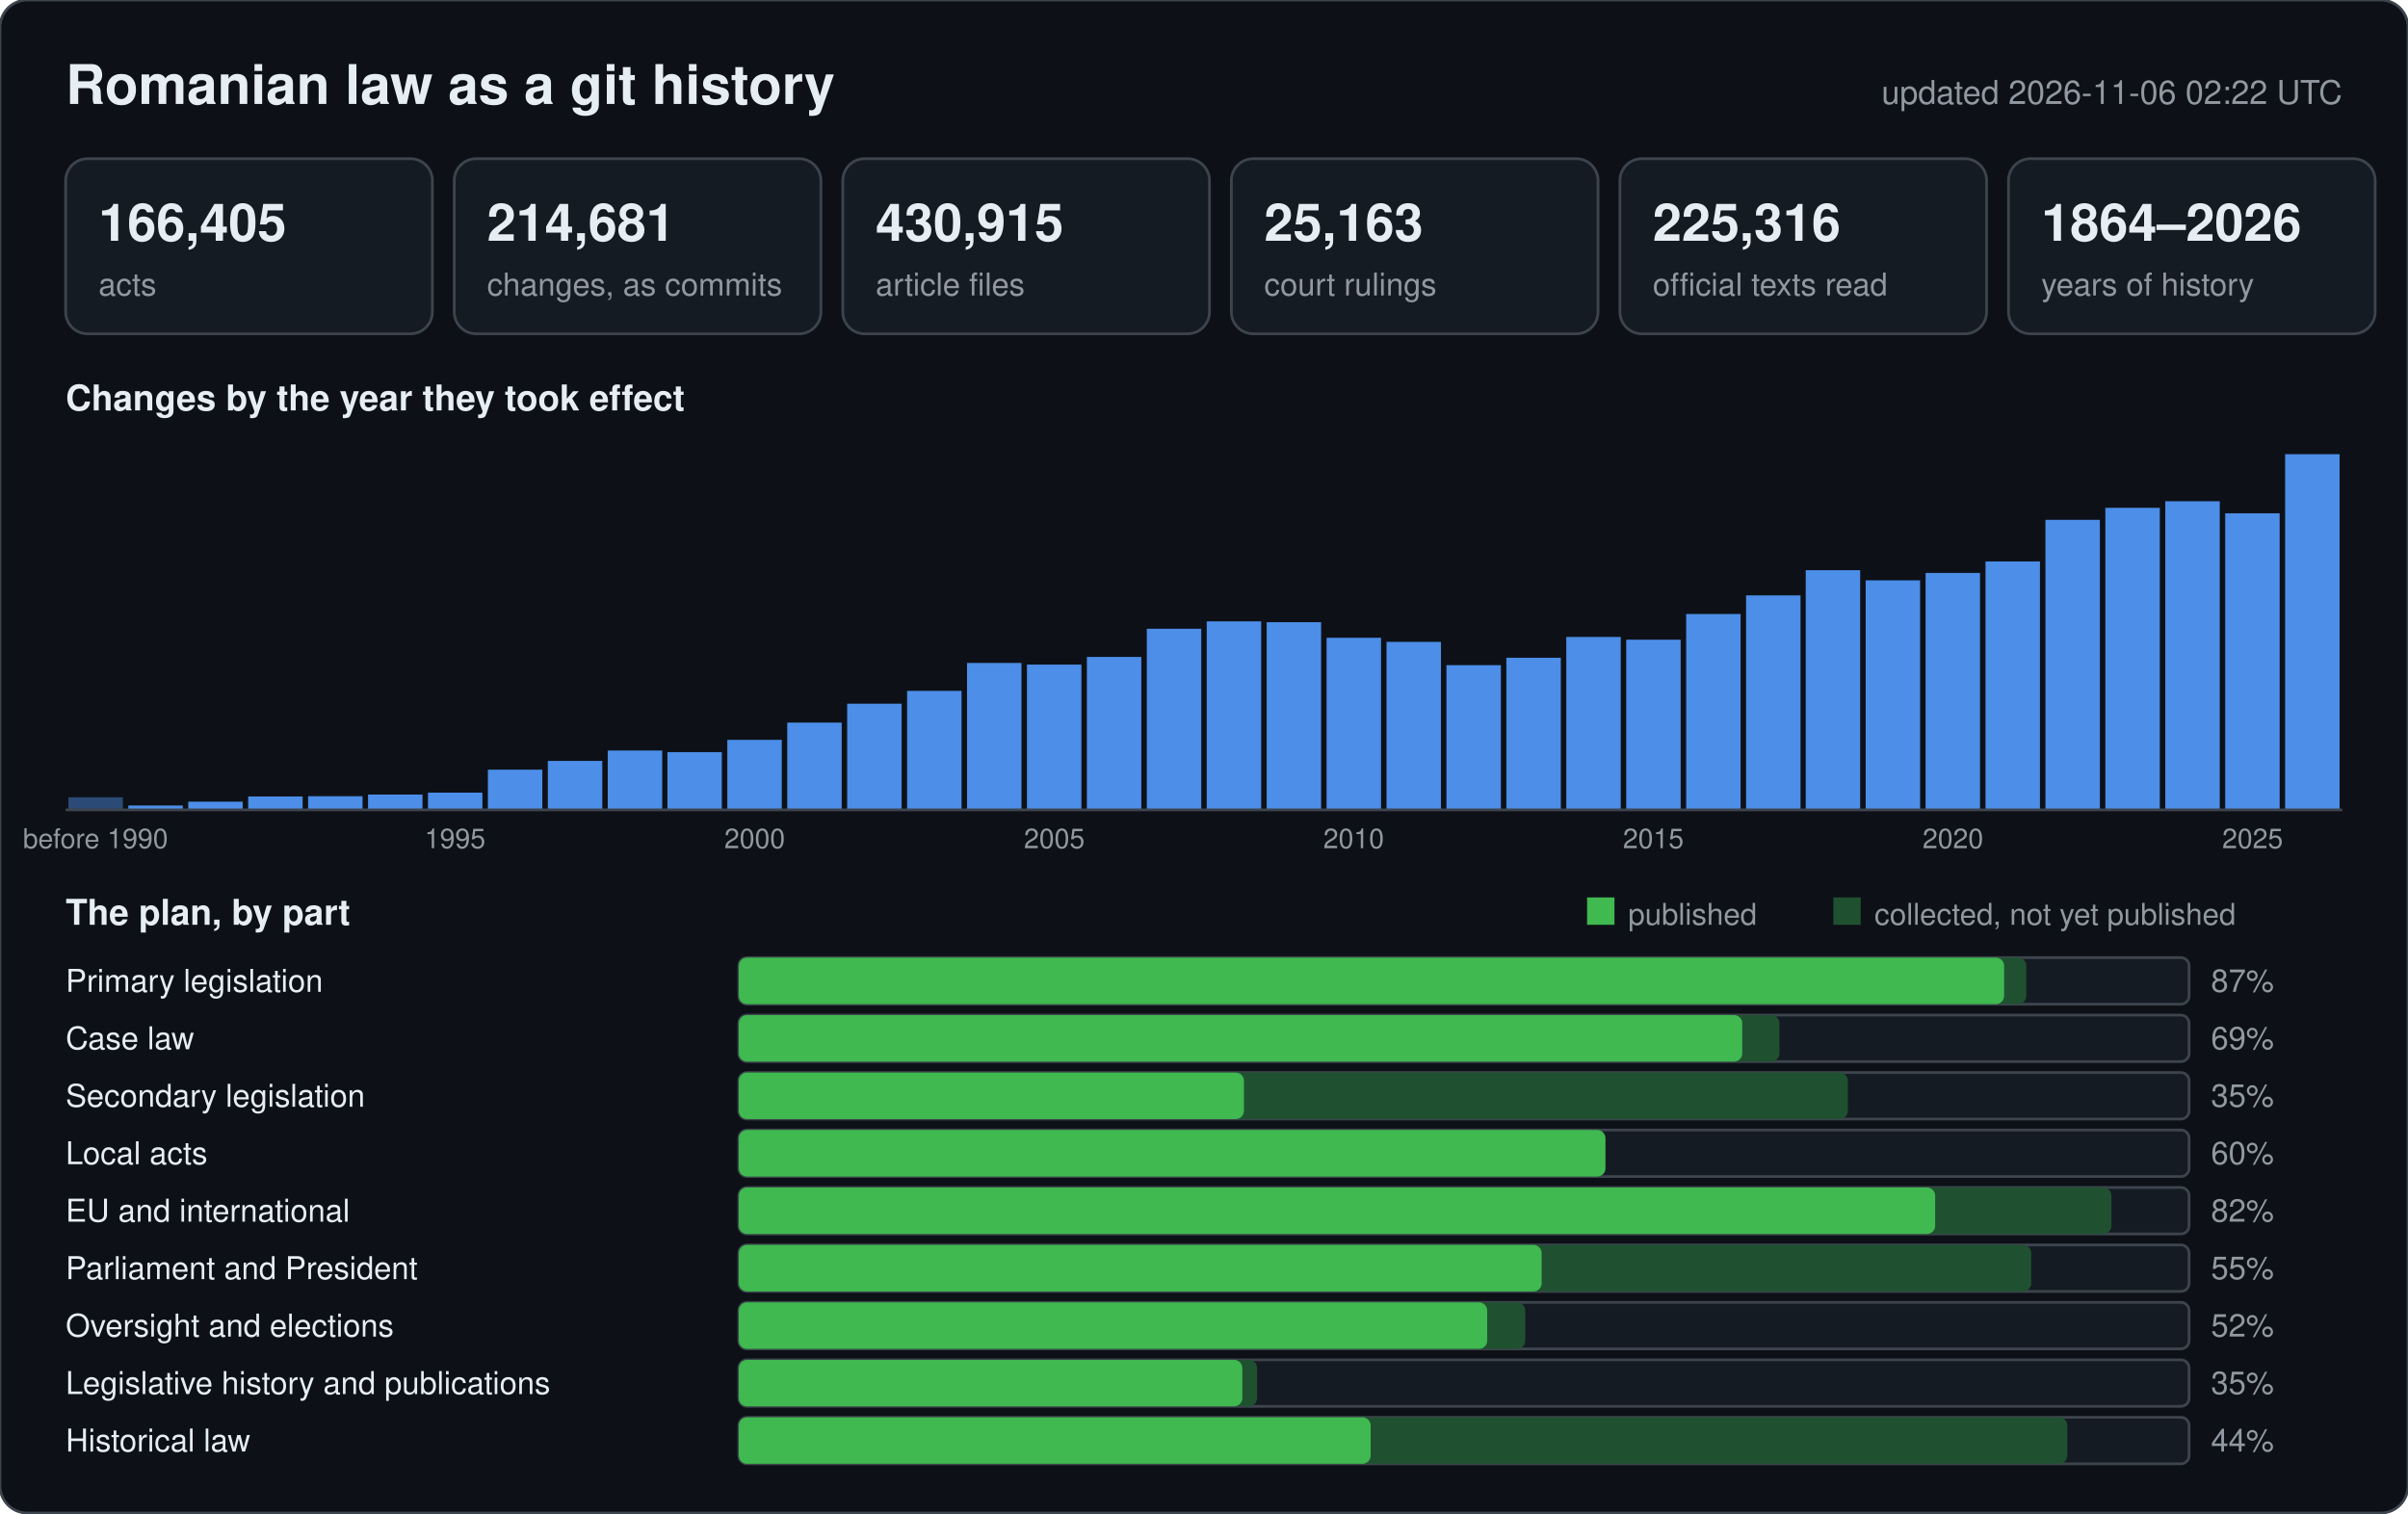
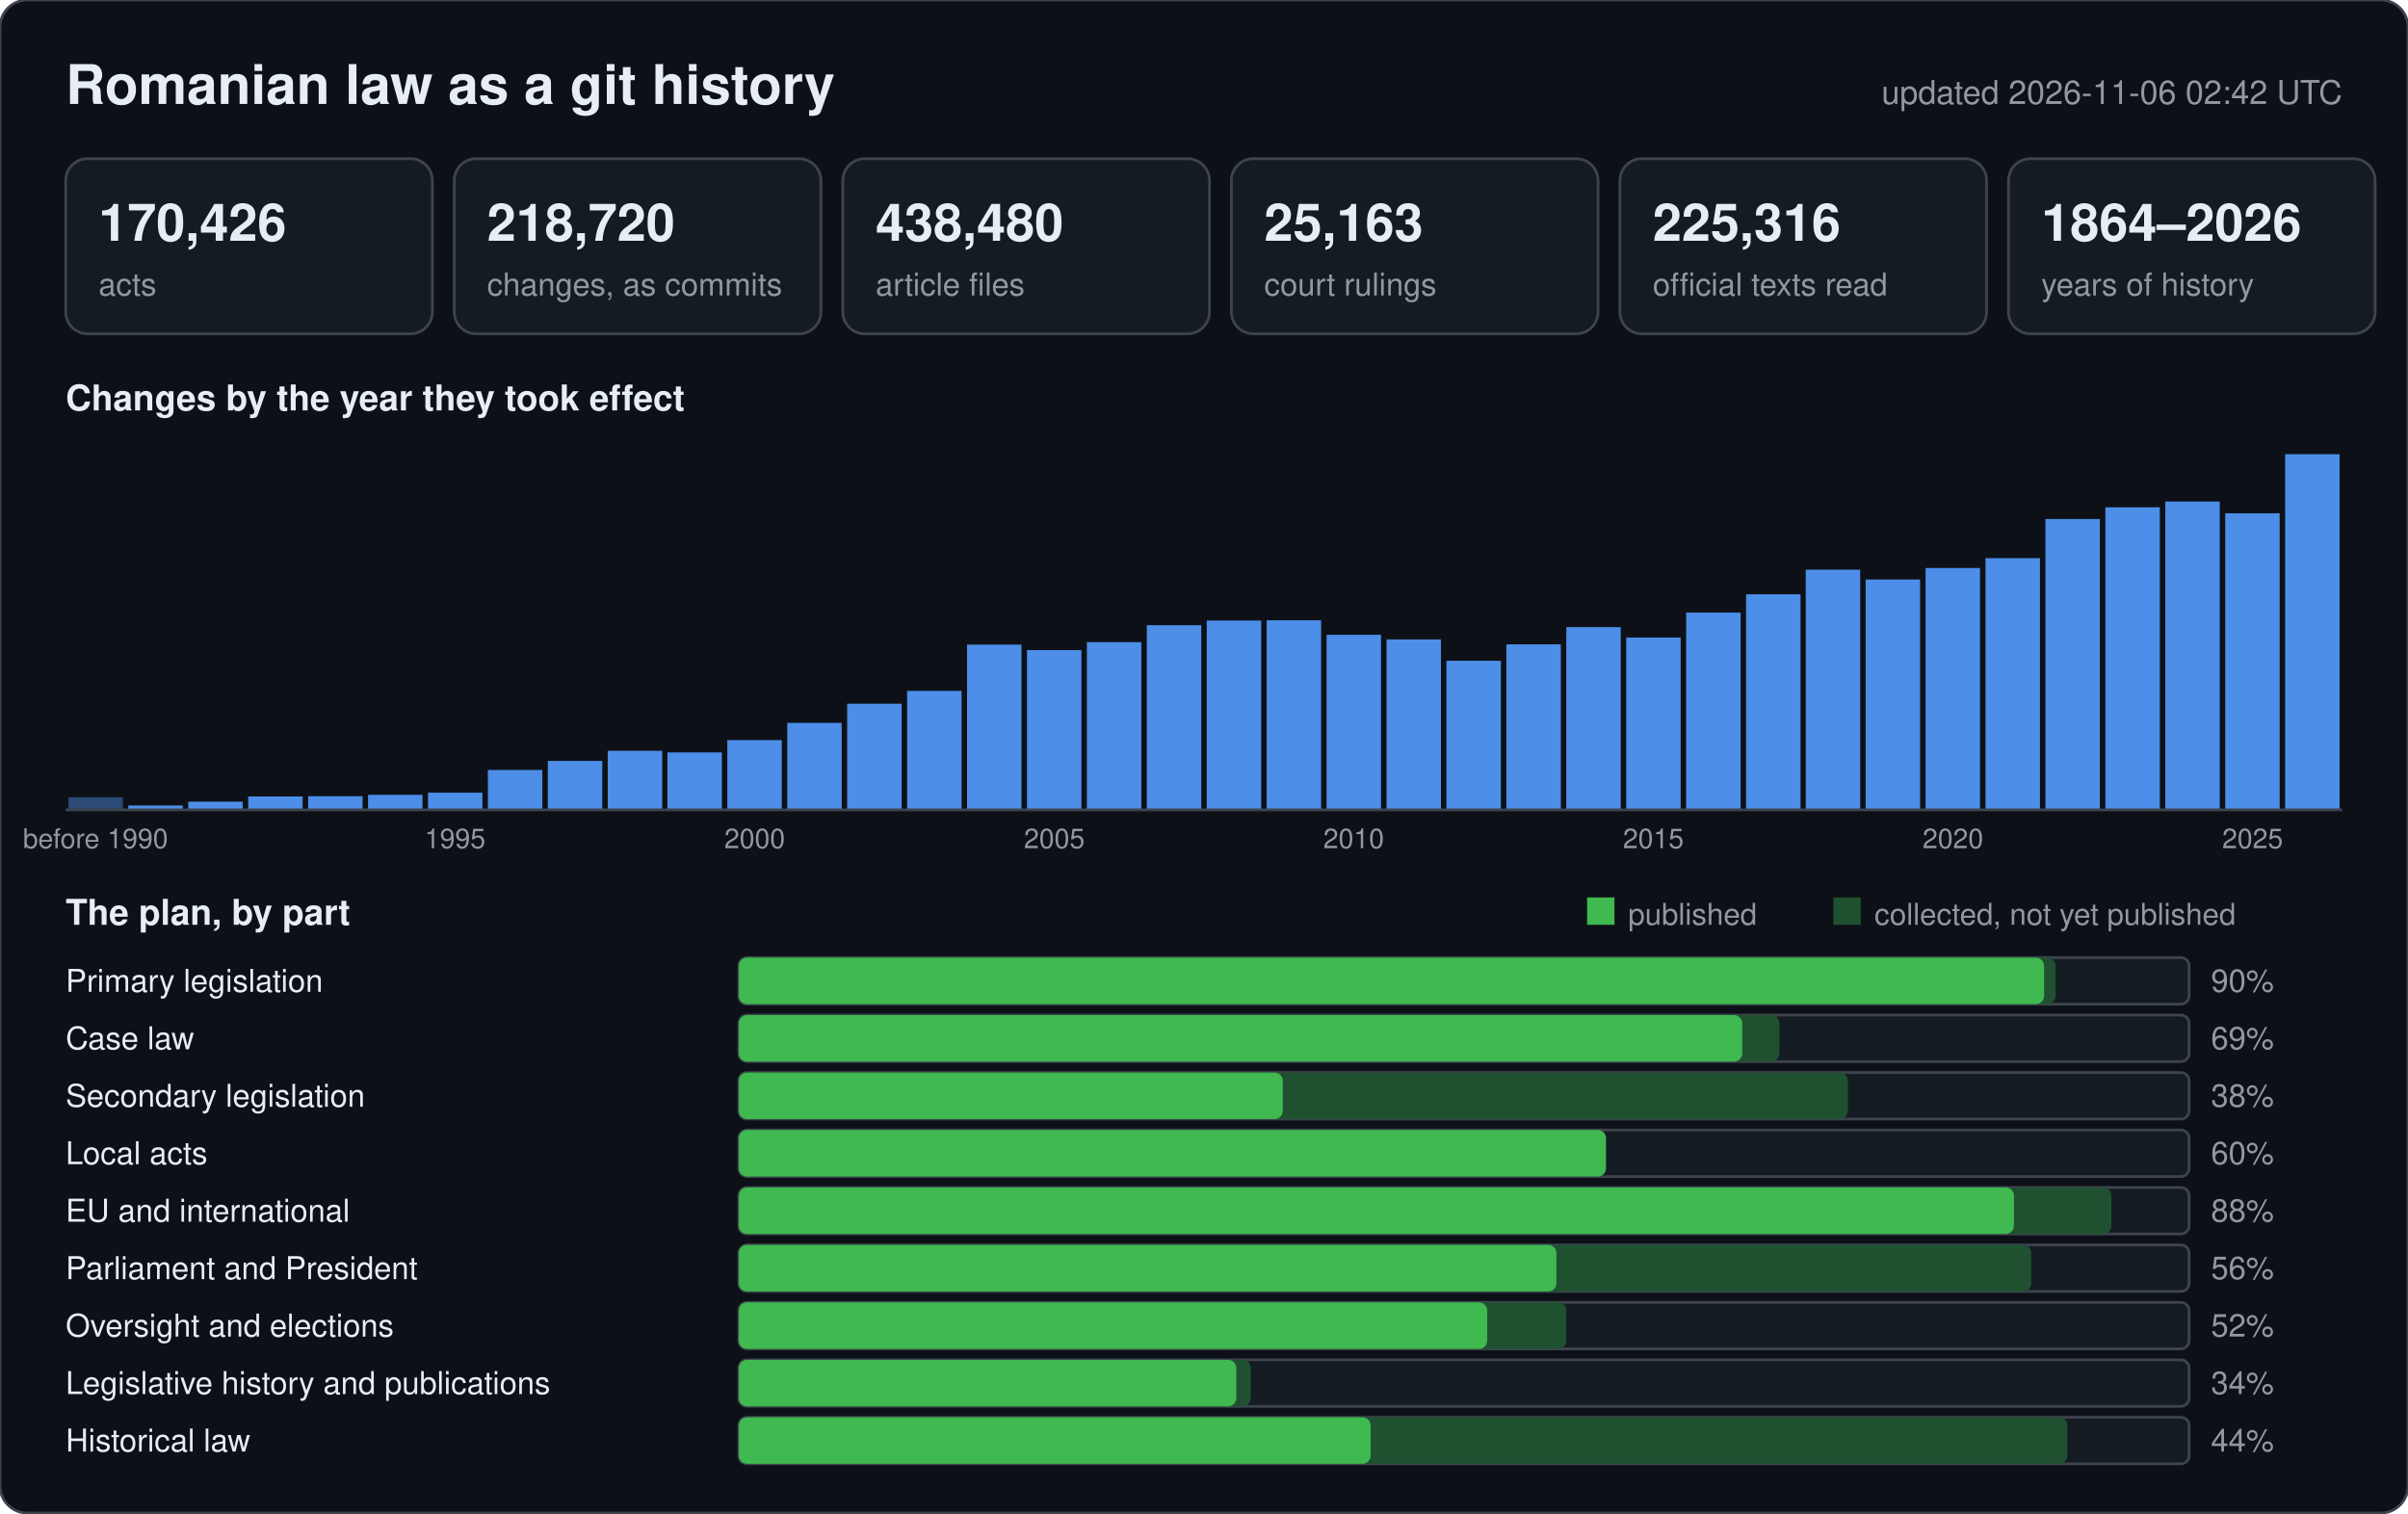
<svg xmlns="http://www.w3.org/2000/svg" width="880" height="553" viewBox="0 0 880 553" font-family="-apple-system,BlinkMacSystemFont,Segoe UI,Helvetica,Arial,sans-serif">
  <rect width="880" height="553" rx="10" fill="#0d1117" stroke="#3d444d" />
  <text x="24" y="38" font-size="20" font-weight="600" fill="#e6edf3">Romanian law as a git history</text>
-   <text x="856" y="38" font-size="12" text-anchor="end" fill="#9198a1">updated 2026-11-06 02:22 UTC</text>
+   <text x="856" y="38" font-size="12" text-anchor="end" fill="#9198a1">updated 2026-11-06 02:42 UTC</text>
  <rect x="24" y="58" width="134" height="64" rx="8" fill="#151b23" stroke="#3d444d" />
-   <text x="36" y="88" font-size="19" font-weight="600" fill="#e6edf3">166,405</text>
+   <text x="36" y="88" font-size="19" font-weight="600" fill="#e6edf3">170,426</text>
  <text x="36" y="108" font-size="11.5" fill="#9198a1">acts</text>
  <rect x="166" y="58" width="134" height="64" rx="8" fill="#151b23" stroke="#3d444d" />
-   <text x="178" y="88" font-size="19" font-weight="600" fill="#e6edf3">214,681</text>
+   <text x="178" y="88" font-size="19" font-weight="600" fill="#e6edf3">218,720</text>
  <text x="178" y="108" font-size="11.5" fill="#9198a1">changes, as commits</text>
  <rect x="308" y="58" width="134" height="64" rx="8" fill="#151b23" stroke="#3d444d" />
-   <text x="320" y="88" font-size="19" font-weight="600" fill="#e6edf3">430,915</text>
+   <text x="320" y="88" font-size="19" font-weight="600" fill="#e6edf3">438,480</text>
  <text x="320" y="108" font-size="11.5" fill="#9198a1">article files</text>
  <rect x="450" y="58" width="134" height="64" rx="8" fill="#151b23" stroke="#3d444d" />
  <text x="462" y="88" font-size="19" font-weight="600" fill="#e6edf3">25,163</text>
  <text x="462" y="108" font-size="11.5" fill="#9198a1">court rulings</text>
  <rect x="592" y="58" width="134" height="64" rx="8" fill="#151b23" stroke="#3d444d" />
  <text x="604" y="88" font-size="19" font-weight="600" fill="#e6edf3">225,316</text>
  <text x="604" y="108" font-size="11.5" fill="#9198a1">official texts read</text>
  <rect x="734" y="58" width="134" height="64" rx="8" fill="#151b23" stroke="#3d444d" />
  <text x="746" y="88" font-size="19" font-weight="600" fill="#e6edf3">1864–2026</text>
  <text x="746" y="108" font-size="11.5" fill="#9198a1">years of history</text>
  <text x="24" y="150" font-size="13" font-weight="600" fill="#e6edf3">Changes by the year they took effect</text>
  <rect x="25.0" y="291.4" width="19.9" height="4.6" fill="#2b4a75" />
  <text x="34.9" y="310" font-size="10" text-anchor="middle" fill="#9198a1">before 1990</text>
  <rect x="46.9" y="294.4" width="19.9" height="1.6" fill="#4c8ee8" />
  <rect x="68.8" y="293.0" width="19.9" height="3.0" fill="#4c8ee8" />
  <rect x="90.7" y="291.1" width="19.9" height="4.9" fill="#4c8ee8" />
  <rect x="112.6" y="291.0" width="19.9" height="5.0" fill="#4c8ee8" />
-   <rect x="134.5" y="290.4" width="19.9" height="5.6" fill="#4c8ee8" />
+   <rect x="134.5" y="290.5" width="19.9" height="5.5" fill="#4c8ee8" />
  <rect x="156.4" y="289.7" width="19.9" height="6.3" fill="#4c8ee8" />
  <text x="166.3" y="310" font-size="10" text-anchor="middle" fill="#9198a1">1995</text>
-   <rect x="178.3" y="281.3" width="19.9" height="14.7" fill="#4c8ee8" />
+   <rect x="178.3" y="281.4" width="19.9" height="14.6" fill="#4c8ee8" />
  <rect x="200.2" y="278.1" width="19.9" height="17.9" fill="#4c8ee8" />
-   <rect x="222.1" y="274.3" width="19.9" height="21.7" fill="#4c8ee8" />
-   <rect x="243.9" y="274.9" width="19.9" height="21.1" fill="#4c8ee8" />
-   <rect x="265.8" y="270.4" width="19.9" height="25.6" fill="#4c8ee8" />
+   <rect x="222.1" y="274.4" width="19.9" height="21.6" fill="#4c8ee8" />
+   <rect x="243.9" y="275.0" width="19.9" height="21.0" fill="#4c8ee8" />
+   <rect x="265.8" y="270.5" width="19.9" height="25.5" fill="#4c8ee8" />
  <text x="275.8" y="310" font-size="10" text-anchor="middle" fill="#9198a1">2000</text>
-   <rect x="287.7" y="264.1" width="19.9" height="31.9" fill="#4c8ee8" />
+   <rect x="287.7" y="264.2" width="19.9" height="31.8" fill="#4c8ee8" />
  <rect x="309.6" y="257.2" width="19.9" height="38.8" fill="#4c8ee8" />
  <rect x="331.5" y="252.5" width="19.9" height="43.5" fill="#4c8ee8" />
-   <rect x="353.4" y="242.3" width="19.9" height="53.7" fill="#4c8ee8" />
-   <rect x="375.3" y="242.9" width="19.9" height="53.1" fill="#4c8ee8" />
+   <rect x="353.4" y="235.6" width="19.9" height="60.4" fill="#4c8ee8" />
+   <rect x="375.3" y="237.6" width="19.9" height="58.4" fill="#4c8ee8" />
  <text x="385.3" y="310" font-size="10" text-anchor="middle" fill="#9198a1">2005</text>
-   <rect x="397.2" y="240.1" width="19.9" height="55.9" fill="#4c8ee8" />
-   <rect x="419.1" y="229.8" width="19.9" height="66.2" fill="#4c8ee8" />
-   <rect x="441.0" y="227.1" width="19.9" height="68.9" fill="#4c8ee8" />
-   <rect x="462.9" y="227.4" width="19.9" height="68.6" fill="#4c8ee8" />
-   <rect x="484.8" y="233.1" width="19.9" height="62.9" fill="#4c8ee8" />
+   <rect x="397.2" y="234.7" width="19.9" height="61.3" fill="#4c8ee8" />
+   <rect x="419.1" y="228.5" width="19.9" height="67.5" fill="#4c8ee8" />
+   <rect x="441.0" y="226.8" width="19.9" height="69.2" fill="#4c8ee8" />
+   <rect x="462.9" y="226.7" width="19.9" height="69.3" fill="#4c8ee8" />
+   <rect x="484.8" y="232.0" width="19.9" height="64.0" fill="#4c8ee8" />
  <text x="494.7" y="310" font-size="10" text-anchor="middle" fill="#9198a1">2010</text>
-   <rect x="506.7" y="234.6" width="19.9" height="61.4" fill="#4c8ee8" />
-   <rect x="528.6" y="243.1" width="19.9" height="52.9" fill="#4c8ee8" />
-   <rect x="550.5" y="240.4" width="19.9" height="55.6" fill="#4c8ee8" />
-   <rect x="572.4" y="232.8" width="19.9" height="63.2" fill="#4c8ee8" />
-   <rect x="594.3" y="233.8" width="19.9" height="62.2" fill="#4c8ee8" />
+   <rect x="506.7" y="233.7" width="19.9" height="62.3" fill="#4c8ee8" />
+   <rect x="528.6" y="241.5" width="19.9" height="54.5" fill="#4c8ee8" />
+   <rect x="550.5" y="235.5" width="19.9" height="60.5" fill="#4c8ee8" />
+   <rect x="572.4" y="229.2" width="19.9" height="66.8" fill="#4c8ee8" />
+   <rect x="594.3" y="233.0" width="19.9" height="63.0" fill="#4c8ee8" />
  <text x="604.2" y="310" font-size="10" text-anchor="middle" fill="#9198a1">2015</text>
-   <rect x="616.2" y="224.4" width="19.9" height="71.6" fill="#4c8ee8" />
-   <rect x="638.1" y="217.6" width="19.9" height="78.4" fill="#4c8ee8" />
-   <rect x="659.9" y="208.4" width="19.9" height="87.6" fill="#4c8ee8" />
-   <rect x="681.8" y="212.1" width="19.9" height="83.9" fill="#4c8ee8" />
-   <rect x="703.7" y="209.4" width="19.9" height="86.6" fill="#4c8ee8" />
+   <rect x="616.2" y="223.9" width="19.9" height="72.1" fill="#4c8ee8" />
+   <rect x="638.1" y="217.2" width="19.9" height="78.8" fill="#4c8ee8" />
+   <rect x="659.9" y="208.2" width="19.9" height="87.8" fill="#4c8ee8" />
+   <rect x="681.8" y="211.8" width="19.9" height="84.2" fill="#4c8ee8" />
+   <rect x="703.7" y="207.6" width="19.9" height="88.4" fill="#4c8ee8" />
  <text x="713.7" y="310" font-size="10" text-anchor="middle" fill="#9198a1">2020</text>
-   <rect x="725.6" y="205.2" width="19.9" height="90.8" fill="#4c8ee8" />
-   <rect x="747.5" y="190.0" width="19.9" height="106.0" fill="#4c8ee8" />
-   <rect x="769.4" y="185.6" width="19.9" height="110.4" fill="#4c8ee8" />
-   <rect x="791.3" y="183.2" width="19.9" height="112.8" fill="#4c8ee8" />
+   <rect x="725.6" y="204.0" width="19.9" height="92.0" fill="#4c8ee8" />
+   <rect x="747.5" y="189.7" width="19.9" height="106.3" fill="#4c8ee8" />
+   <rect x="769.4" y="185.4" width="19.9" height="110.6" fill="#4c8ee8" />
+   <rect x="791.3" y="183.3" width="19.9" height="112.7" fill="#4c8ee8" />
  <rect x="813.2" y="187.6" width="19.9" height="108.4" fill="#4c8ee8" />
  <text x="823.2" y="310" font-size="10" text-anchor="middle" fill="#9198a1">2025</text>
  <rect x="835.1" y="166.0" width="19.9" height="130.0" fill="#4c8ee8" />
  <line x1="24" y1="296" x2="856" y2="296" stroke="#3d444d" />
  <text x="24" y="338" font-size="13" font-weight="600" fill="#e6edf3">The plan, by part</text>
  <rect x="580" y="328" width="10" height="10" fill="#3fb950" />
  <text x="595" y="338" font-size="11" fill="#9198a1">published</text>
  <rect x="670" y="328" width="10" height="10" fill="#1f5130" />
  <text x="685" y="338" font-size="11" fill="#9198a1">collected, not yet published</text>
  <text x="24" y="362.5" font-size="11.5" fill="#e6edf3">Primary legislation</text>
  <rect x="270" y="350" width="530" height="17" rx="3" fill="#151b23" stroke="#3d444d" />
-   <rect x="270" y="350" width="470.5" height="17" rx="3" fill="#1f5130" />
-   <rect x="270" y="350" width="462.4" height="17" rx="3" fill="#3fb950" />
-   <text x="808" y="362.5" font-size="11.5" fill="#9198a1">87%</text>
+   <rect x="270" y="350" width="481.2" height="17" rx="3" fill="#1f5130" />
+   <rect x="270" y="350" width="477.0" height="17" rx="3" fill="#3fb950" />
+   <text x="808" y="362.5" font-size="11.5" fill="#9198a1">90%</text>
  <text x="24" y="383.5" font-size="11.5" fill="#e6edf3">Case law</text>
  <rect x="270" y="371" width="530" height="17" rx="3" fill="#151b23" stroke="#3d444d" />
  <rect x="270" y="371" width="380.3" height="17" rx="3" fill="#1f5130" />
  <rect x="270" y="371" width="366.7" height="17" rx="3" fill="#3fb950" />
  <text x="808" y="383.5" font-size="11.5" fill="#9198a1">69%</text>
  <text x="24" y="404.5" font-size="11.5" fill="#e6edf3">Secondary legislation</text>
  <rect x="270" y="392" width="530" height="17" rx="3" fill="#151b23" stroke="#3d444d" />
  <rect x="270" y="392" width="405.3" height="17" rx="3" fill="#1f5130" />
-   <rect x="270" y="392" width="184.6" height="17" rx="3" fill="#3fb950" />
-   <text x="808" y="404.5" font-size="11.5" fill="#9198a1">35%</text>
+   <rect x="270" y="392" width="198.8" height="17" rx="3" fill="#3fb950" />
+   <text x="808" y="404.5" font-size="11.5" fill="#9198a1">38%</text>
  <text x="24" y="425.5" font-size="11.5" fill="#e6edf3">Local acts</text>
  <rect x="270" y="413" width="530" height="17" rx="3" fill="#151b23" stroke="#3d444d" />
-   <rect x="270" y="413" width="316.7" height="17" rx="3" fill="#1f5130" />
-   <rect x="270" y="413" width="316.7" height="17" rx="3" fill="#3fb950" />
+   <rect x="270" y="413" width="316.9" height="17" rx="3" fill="#1f5130" />
+   <rect x="270" y="413" width="316.9" height="17" rx="3" fill="#3fb950" />
  <text x="808" y="425.5" font-size="11.5" fill="#9198a1">60%</text>
  <text x="24" y="446.5" font-size="11.5" fill="#e6edf3">EU and international</text>
  <rect x="270" y="434" width="530" height="17" rx="3" fill="#151b23" stroke="#3d444d" />
  <rect x="270" y="434" width="501.6" height="17" rx="3" fill="#1f5130" />
-   <rect x="270" y="434" width="437.2" height="17" rx="3" fill="#3fb950" />
-   <text x="808" y="446.5" font-size="11.5" fill="#9198a1">82%</text>
+   <rect x="270" y="434" width="466.0" height="17" rx="3" fill="#3fb950" />
+   <text x="808" y="446.5" font-size="11.5" fill="#9198a1">88%</text>
  <text x="24" y="467.5" font-size="11.5" fill="#e6edf3">Parliament and President</text>
  <rect x="270" y="455" width="530" height="17" rx="3" fill="#151b23" stroke="#3d444d" />
  <rect x="270" y="455" width="472.3" height="17" rx="3" fill="#1f5130" />
-   <rect x="270" y="455" width="293.4" height="17" rx="3" fill="#3fb950" />
-   <text x="808" y="467.5" font-size="11.5" fill="#9198a1">55%</text>
+   <rect x="270" y="455" width="298.8" height="17" rx="3" fill="#3fb950" />
+   <text x="808" y="467.5" font-size="11.5" fill="#9198a1">56%</text>
  <text x="24" y="488.5" font-size="11.5" fill="#e6edf3">Oversight and elections</text>
  <rect x="270" y="476" width="530" height="17" rx="3" fill="#151b23" stroke="#3d444d" />
-   <rect x="270" y="476" width="287.4" height="17" rx="3" fill="#1f5130" />
+   <rect x="270" y="476" width="302.4" height="17" rx="3" fill="#1f5130" />
  <rect x="270" y="476" width="273.5" height="17" rx="3" fill="#3fb950" />
  <text x="808" y="488.5" font-size="11.5" fill="#9198a1">52%</text>
  <text x="24" y="509.5" font-size="11.5" fill="#e6edf3">Legislative history and publications</text>
  <rect x="270" y="497" width="530" height="17" rx="3" fill="#151b23" stroke="#3d444d" />
-   <rect x="270" y="497" width="189.4" height="17" rx="3" fill="#1f5130" />
-   <rect x="270" y="497" width="184.0" height="17" rx="3" fill="#3fb950" />
-   <text x="808" y="509.5" font-size="11.5" fill="#9198a1">35%</text>
+   <rect x="270" y="497" width="187.1" height="17" rx="3" fill="#1f5130" />
+   <rect x="270" y="497" width="181.8" height="17" rx="3" fill="#3fb950" />
+   <text x="808" y="509.5" font-size="11.5" fill="#9198a1">34%</text>
  <text x="24" y="530.5" font-size="11.5" fill="#e6edf3">Historical law</text>
  <rect x="270" y="518" width="530" height="17" rx="3" fill="#151b23" stroke="#3d444d" />
  <rect x="270" y="518" width="485.5" height="17" rx="3" fill="#1f5130" />
  <rect x="270" y="518" width="230.9" height="17" rx="3" fill="#3fb950" />
  <text x="808" y="530.5" font-size="11.5" fill="#9198a1">44%</text>
</svg>
